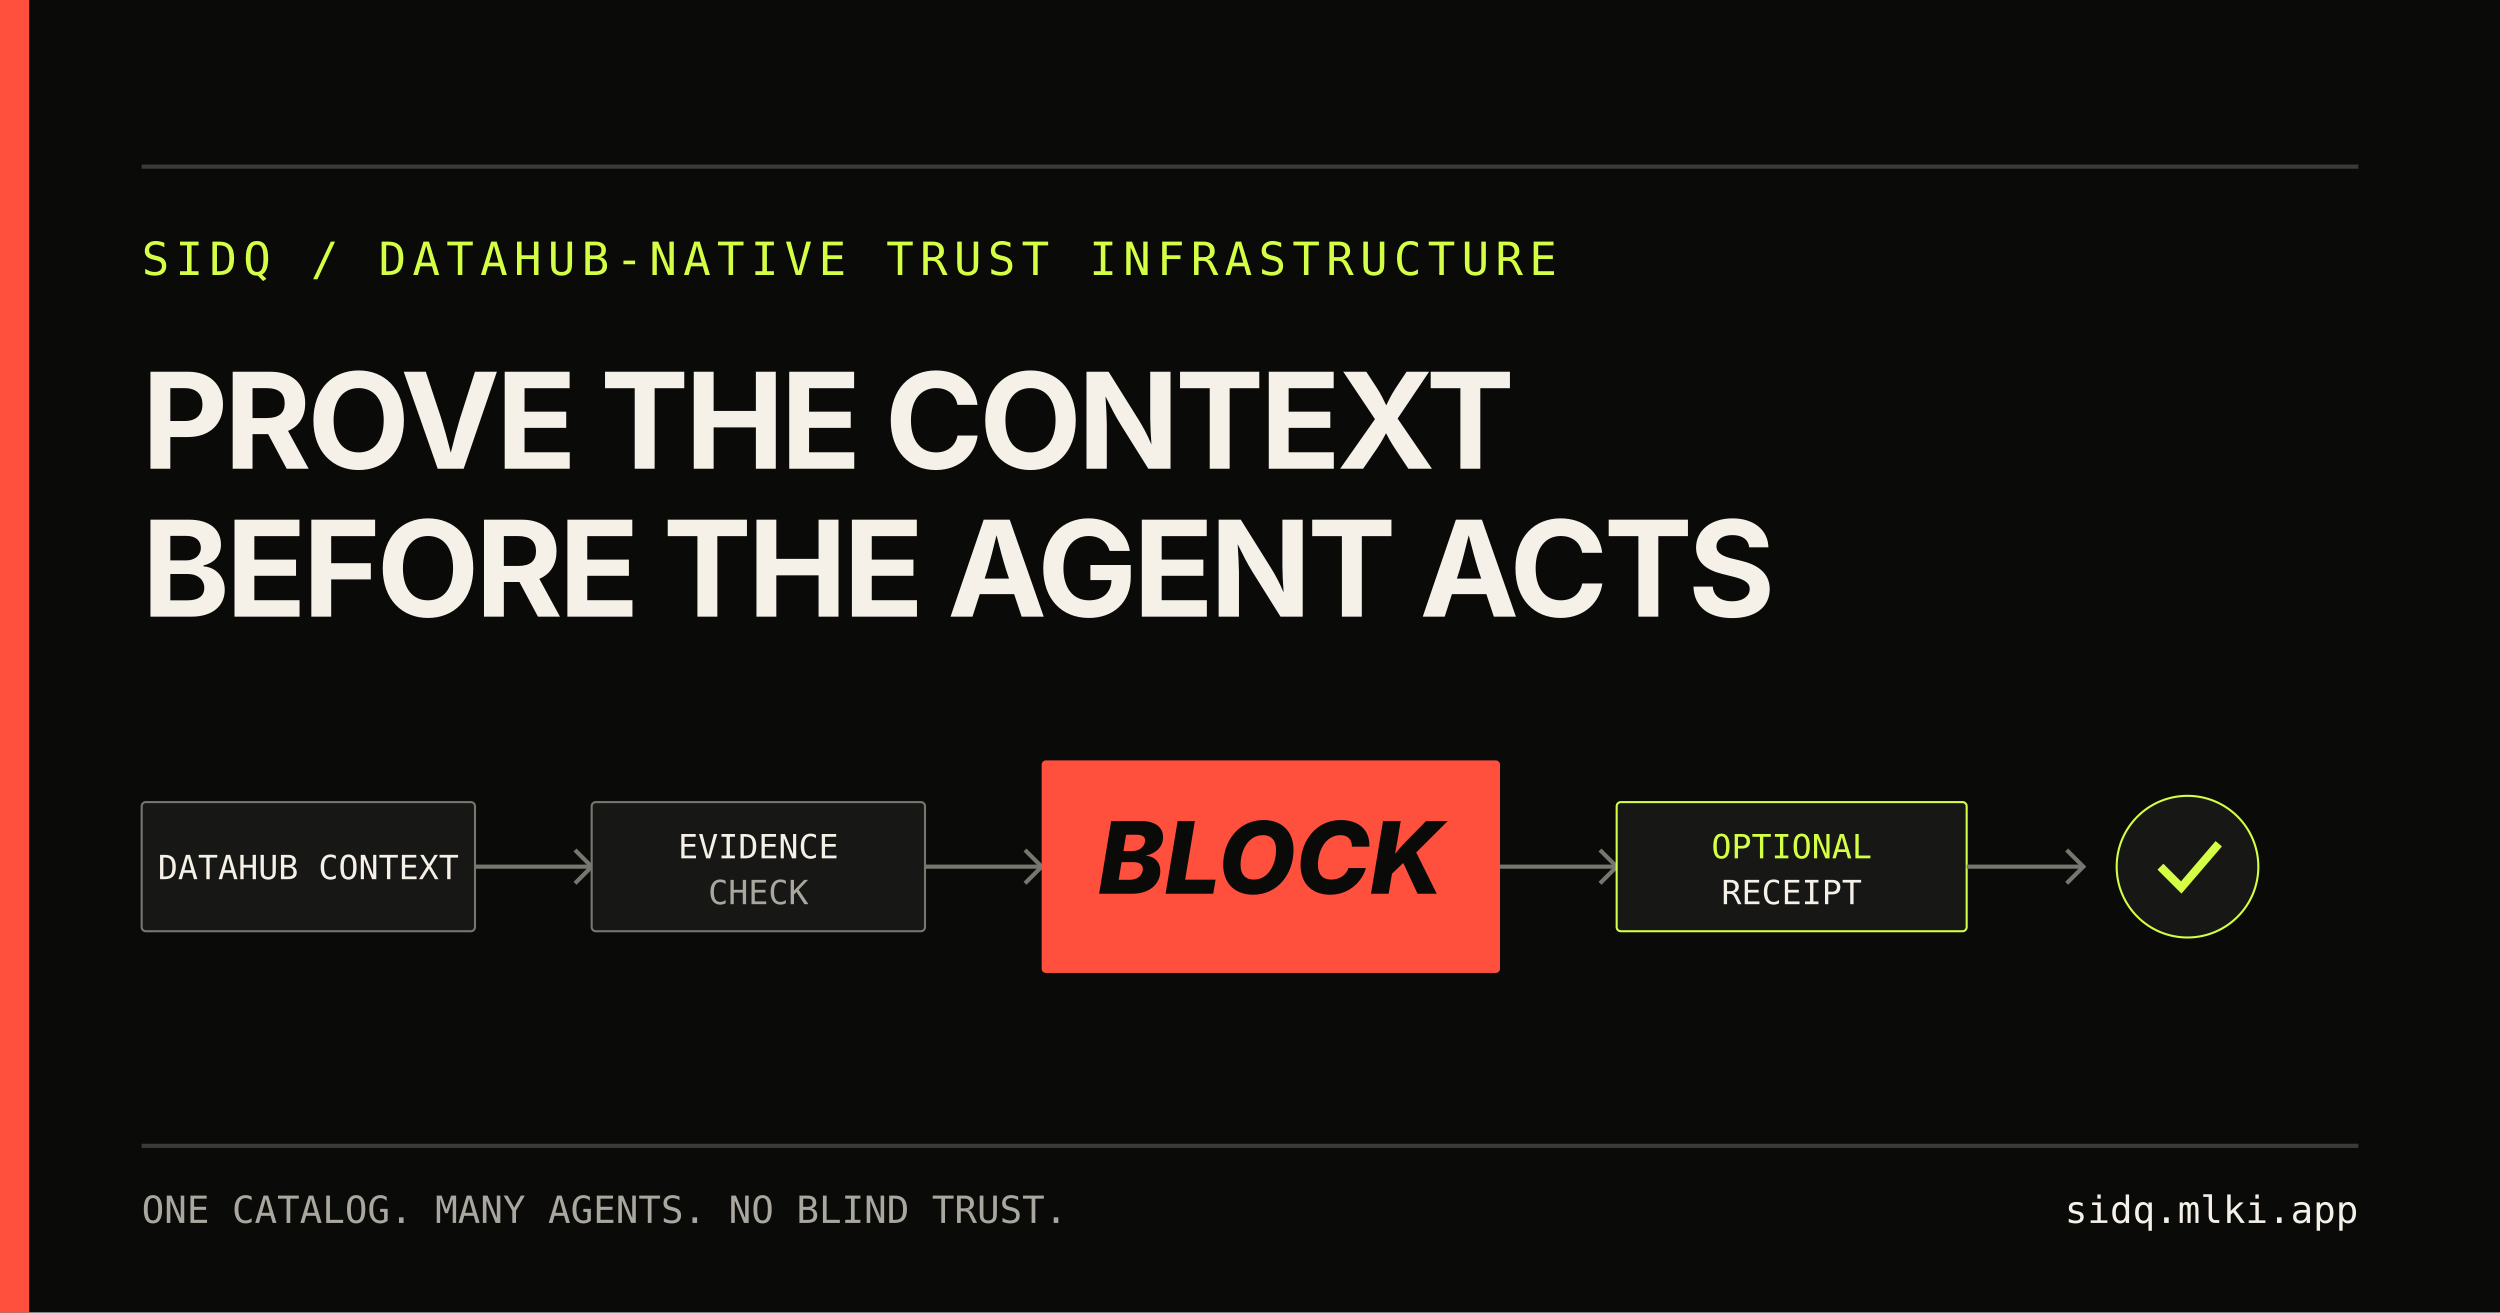
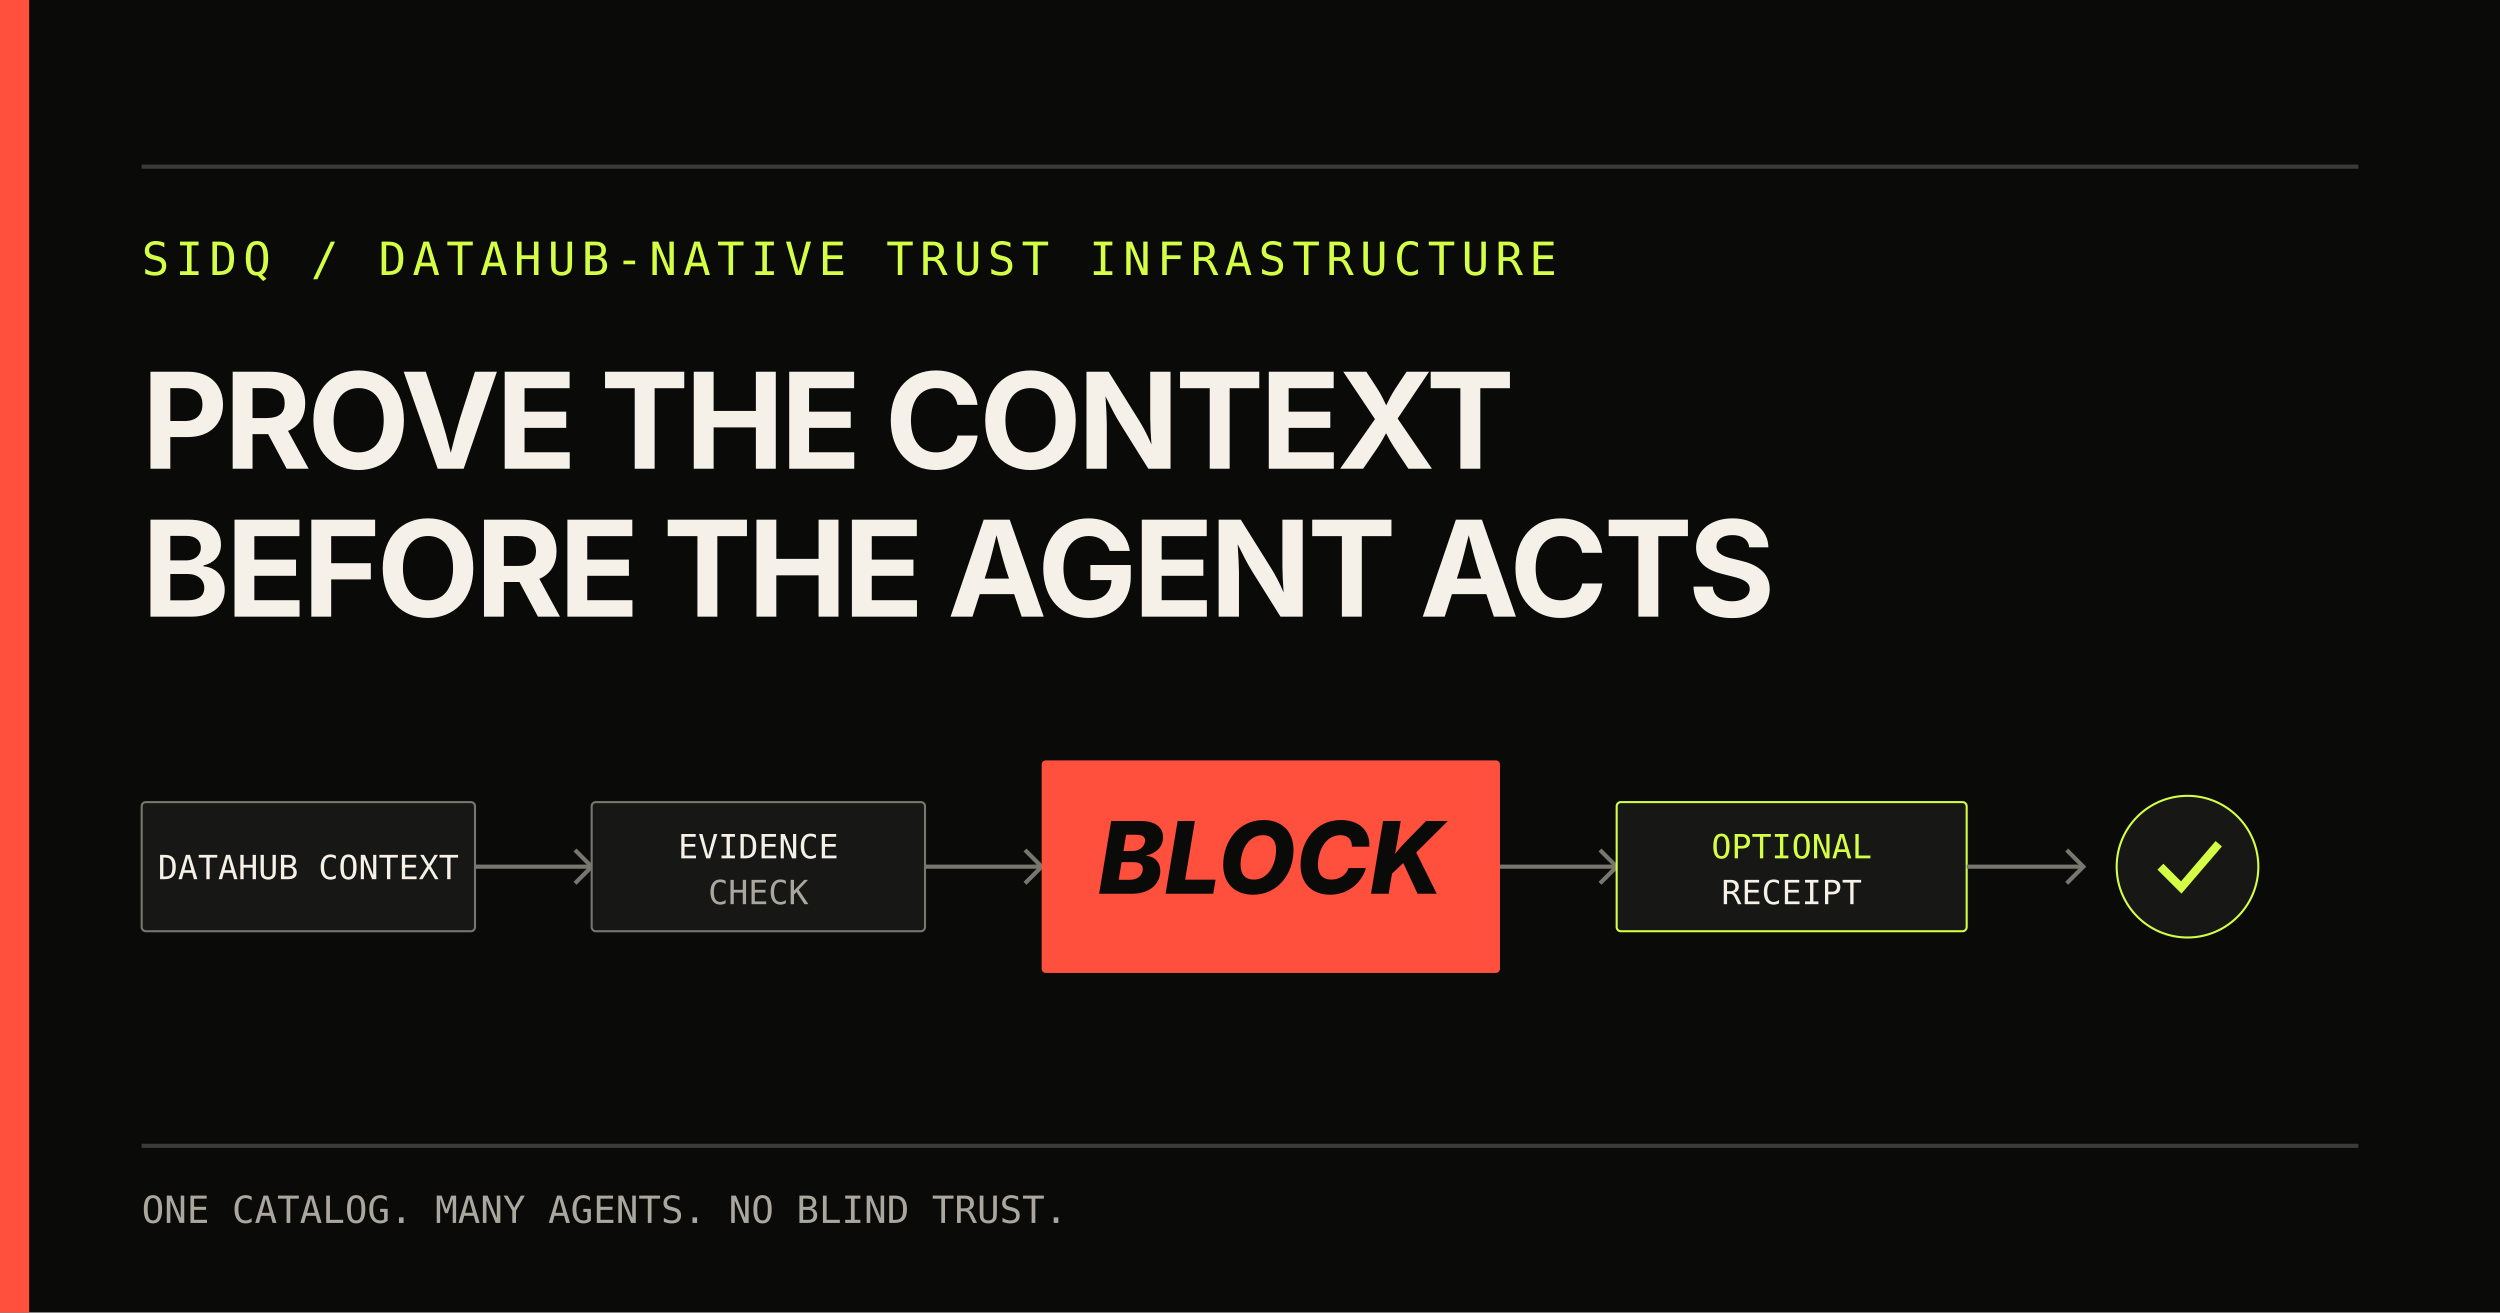
<svg xmlns="http://www.w3.org/2000/svg" width="1200" height="630" viewBox="0 0 1200 630" role="img" aria-labelledby="title description">
  <rect width="1200" height="630" fill="#0a0a09" />
  <rect x="0" y="0" width="14" height="630" fill="#ff503d" />
  <path d="M68 80H1132M68 550H1132" stroke="#3b3b37" stroke-width="2" />
  <text x="68" y="132" fill="#d4ff45" font-family="ui-monospace, SFMono-Regular, Menlo, monospace" font-size="22" letter-spacing="3">SIDQ / DATAHUB-NATIVE TRUST INFRASTRUCTURE</text>
  <text x="68" y="225" fill="#f5f1e8" font-family="Inter, Arial, sans-serif" font-size="64" font-weight="700" letter-spacing="-2">PROVE THE CONTEXT</text>
  <text x="68" y="296" fill="#f5f1e8" font-family="Inter, Arial, sans-serif" font-size="64" font-weight="700" letter-spacing="-2">BEFORE THE AGENT ACTS</text>
  <g font-family="ui-monospace, SFMono-Regular, Menlo, monospace" font-size="16" text-anchor="middle">
    <rect x="68" y="385" width="160" height="62" rx="2" fill="#171715" stroke="#77776f" />
    <text x="148" y="422" fill="#f5f1e8">DATAHUB CONTEXT</text>
    <path d="M228 416H284" stroke="#77776f" stroke-width="2" />
    <path d="M276 408L284 416L276 424" fill="none" stroke="#77776f" stroke-width="2" />
    <rect x="284" y="385" width="160" height="62" rx="2" fill="#171715" stroke="#77776f" />
    <text x="364" y="412" fill="#f5f1e8">EVIDENCE</text>
    <text x="364" y="434" fill="#aaa79f">CHECK</text>
    <path d="M444 416H500" stroke="#77776f" stroke-width="2" />
    <path d="M492 408L500 416L492 424" fill="none" stroke="#77776f" stroke-width="2" />
    <rect x="500" y="365" width="220" height="102" rx="2" fill="#ff503d" />
    <text x="610" y="429" fill="#0a0a09" font-family="Inter, Arial, sans-serif" font-size="48" font-weight="800" font-style="italic">BLOCK</text>
    <path d="M720 416H776" stroke="#77776f" stroke-width="2" />
    <path d="M768 408L776 416L768 424" fill="none" stroke="#77776f" stroke-width="2" />
    <rect x="776" y="385" width="168" height="62" rx="2" fill="#171715" stroke="#d4ff45" />
    <text x="860" y="412" fill="#d4ff45">OPTIONAL</text>
    <text x="860" y="434" fill="#f5f1e8">RECEIPT</text>
    <path d="M944 416H1000" stroke="#77776f" stroke-width="2" />
    <path d="M992 408L1000 416L992 424" fill="none" stroke="#77776f" stroke-width="2" />
    <circle cx="1050" cy="416" r="34" fill="#171715" stroke="#d4ff45" />
    <path d="M1037 416L1047 426L1065 405" fill="none" stroke="#d4ff45" stroke-width="4" />
  </g>
  <text x="68" y="587" fill="#aaa79f" font-family="ui-monospace, SFMono-Regular, Menlo, monospace" font-size="18">ONE CATALOG. MANY AGENTS. NO BLIND TRUST.</text>
-   <text x="1132" y="587" fill="#f5f1e8" font-family="ui-monospace, SFMono-Regular, Menlo, monospace" font-size="18" text-anchor="end">sidq.mlki.app</text>
</svg>
